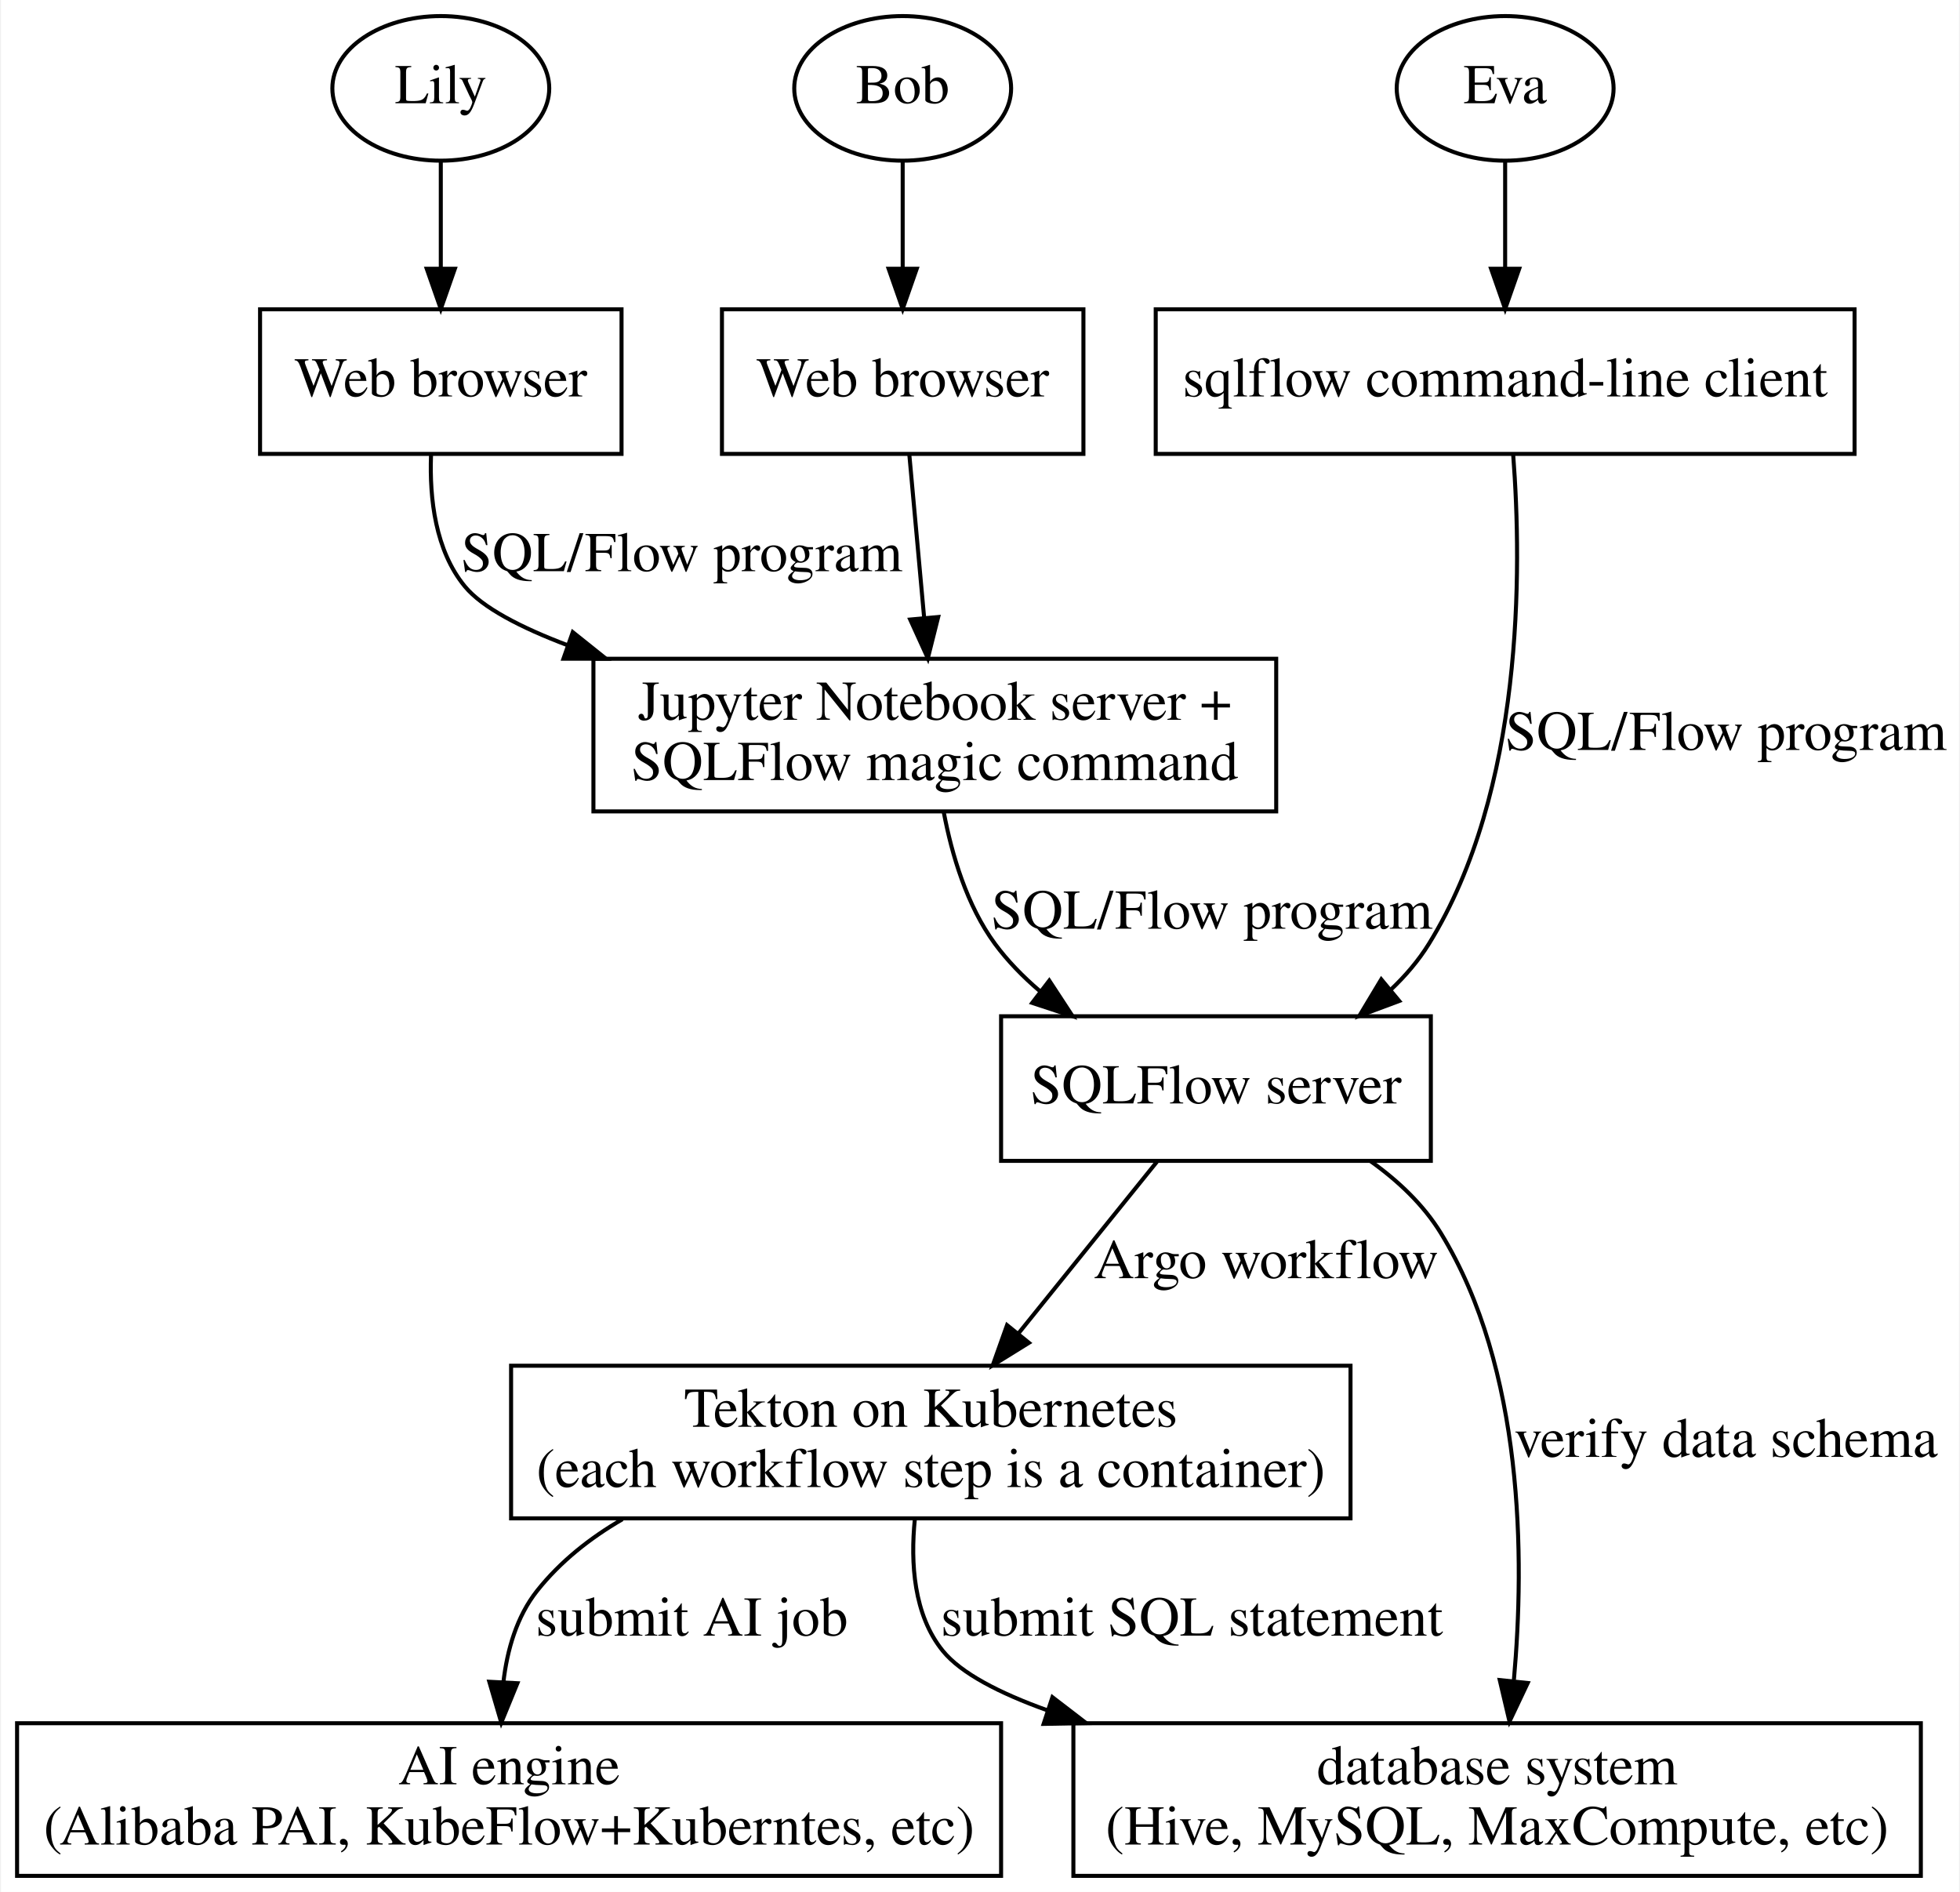
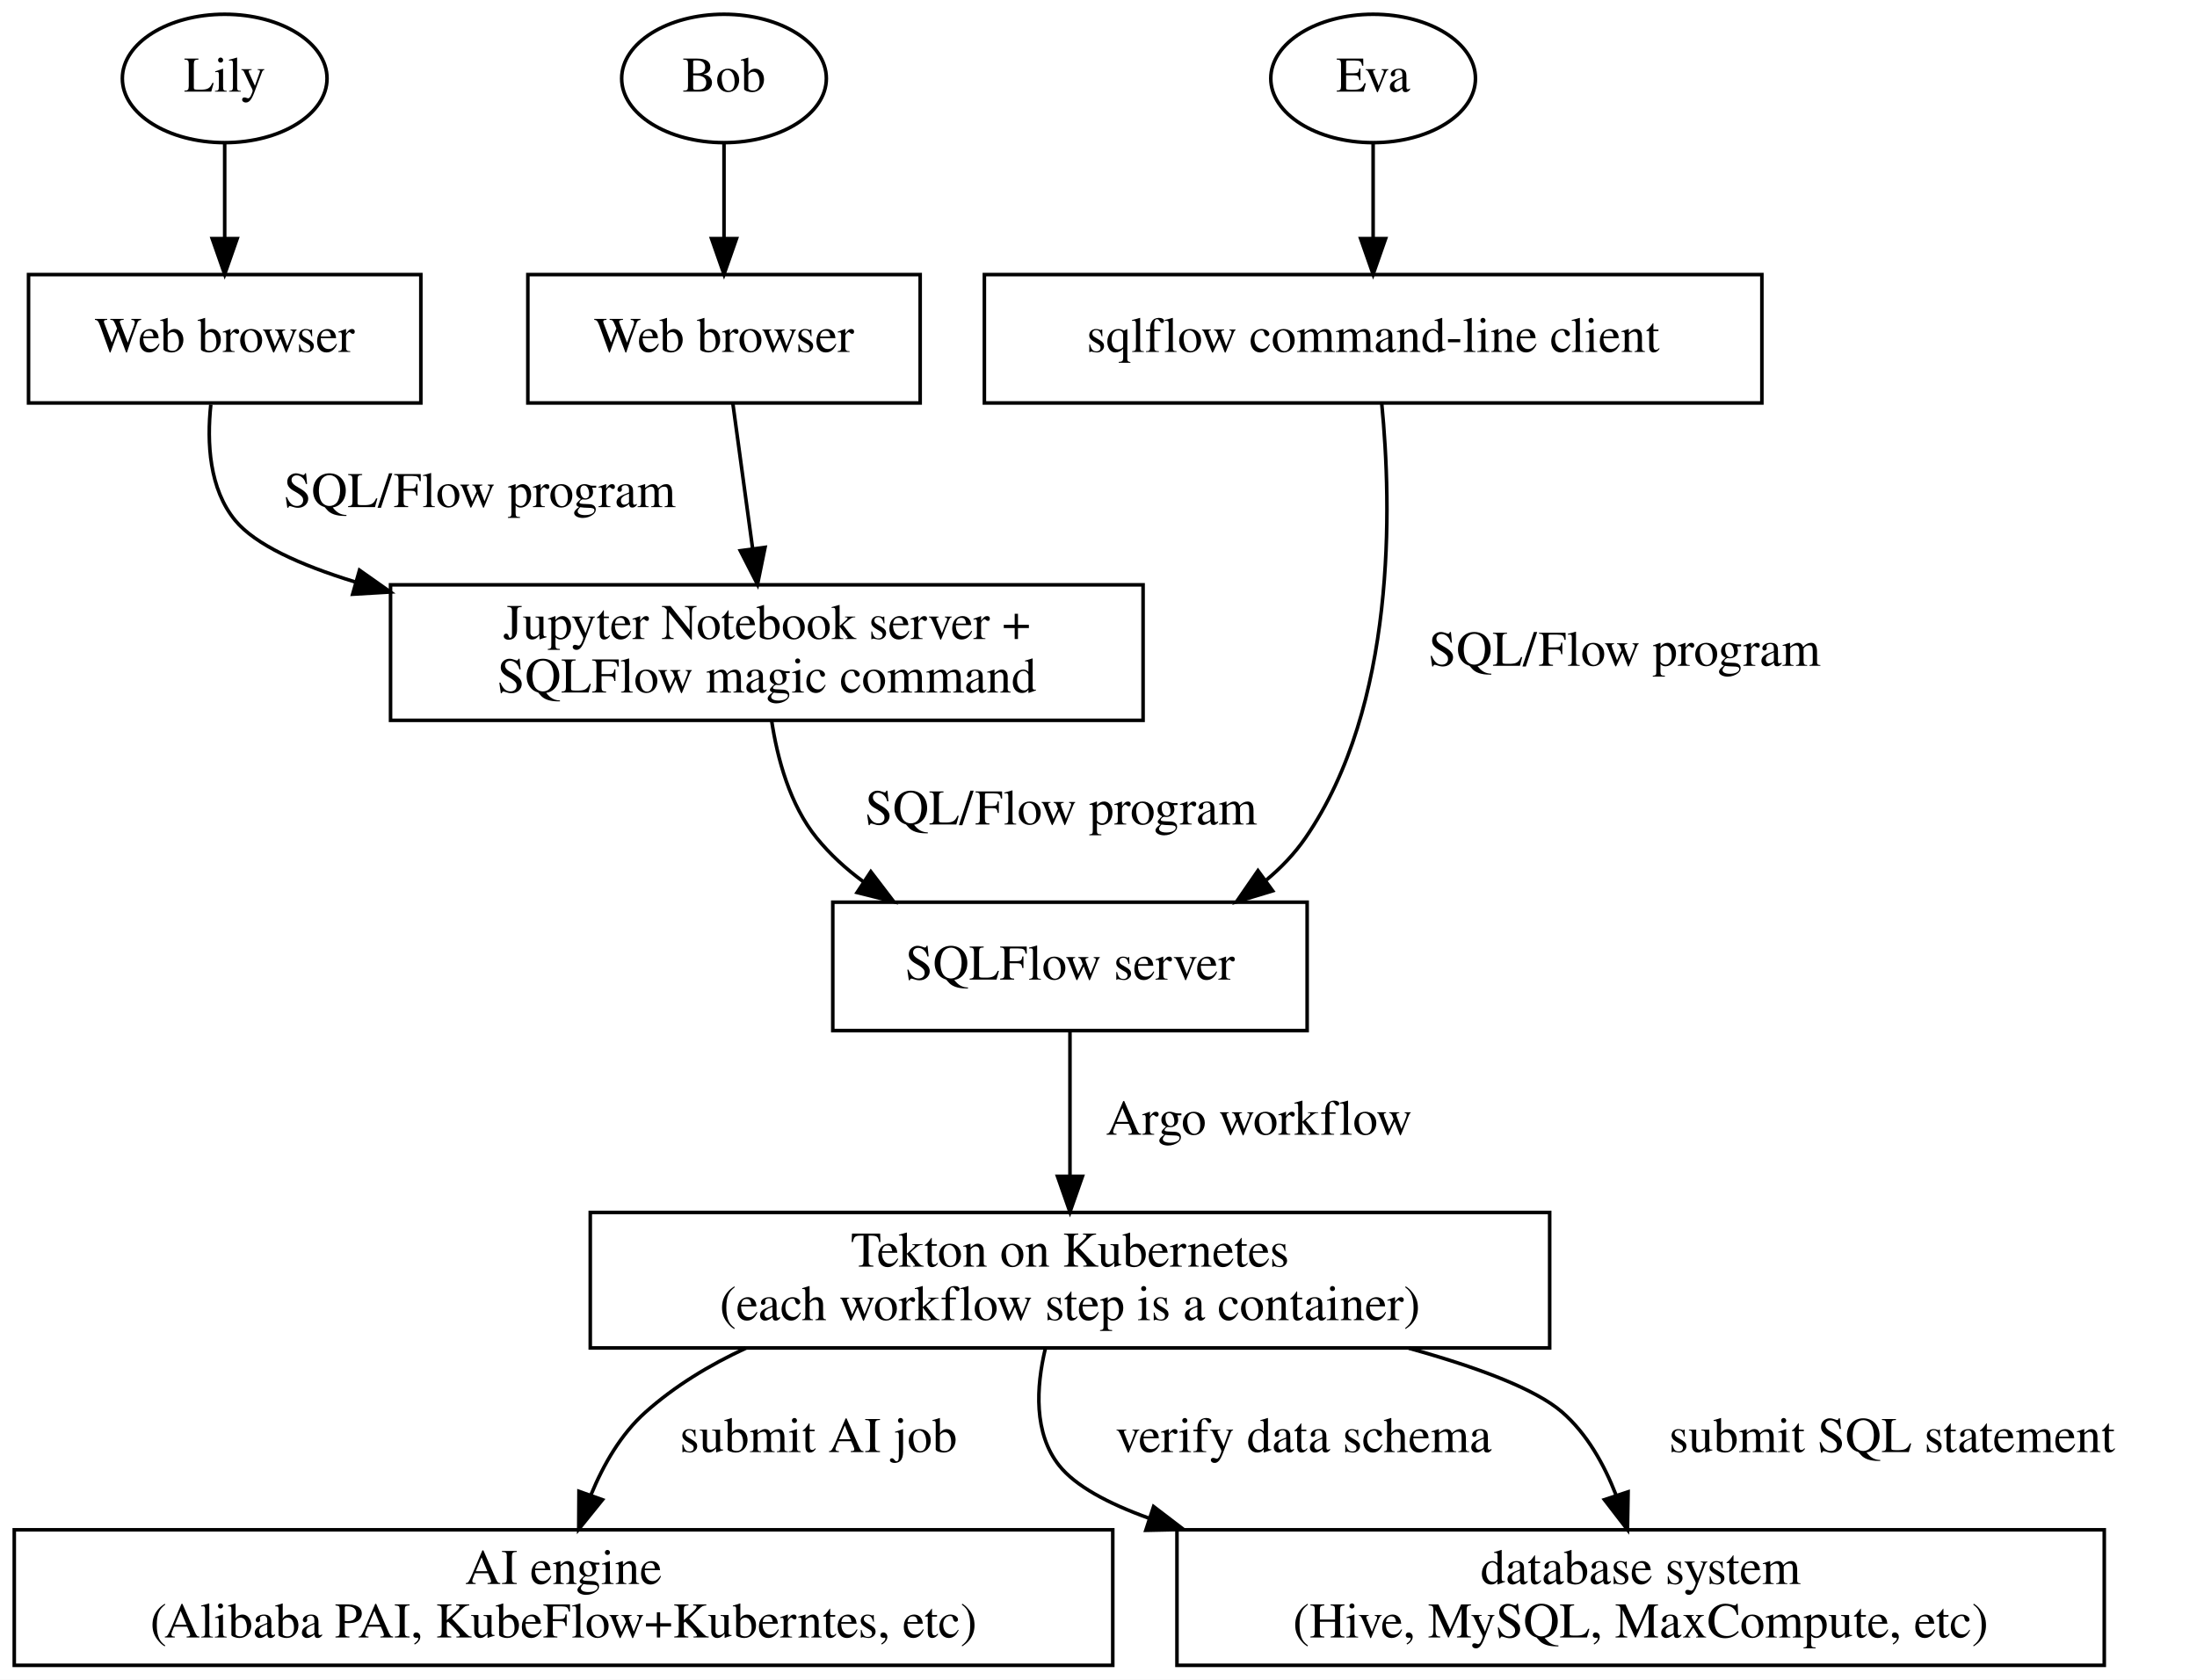
- <svg xmlns="http://www.w3.org/2000/svg" width="488pt" height="471pt" viewBox="0.00 0.00 487.50 471.00">
+ <svg xmlns="http://www.w3.org/2000/svg" width="616pt" height="471pt" viewBox="0.00 0.00 616.00 471.00">
  <g id="graph0" class="graph" transform="scale(1 1) rotate(0) translate(4 467)">
-     <polygon fill="#ffffff" stroke="transparent" points="-4,4 -4,-467 483.5,-467 483.5,4 -4,4" />
+     <polygon fill="#ffffff" stroke="transparent" points="-4,4 -4,-467 612,-467 612,4 -4,4" />
    <g id="node1" class="node">
-       <ellipse fill="none" stroke="#000000" cx="105.5" cy="-445" rx="27" ry="18" />
-       <text text-anchor="middle" x="105.5" y="-441.3" font-family="Times,serif" font-size="14.00" fill="#000000">Lily</text>
+       <ellipse fill="none" stroke="#000000" cx="59" cy="-445" rx="28.695" ry="18" />
+       <text text-anchor="middle" x="59" y="-441.3" font-family="Times,serif" font-size="14.00" fill="#000000">Lily</text>
    </g>
    <g id="node4" class="node">
-       <polygon fill="none" stroke="#000000" points="150.5,-390 60.5,-390 60.5,-354 150.5,-354 150.5,-390" />
-       <text text-anchor="middle" x="105.5" y="-368.3" font-family="Times,serif" font-size="14.00" fill="#000000">Web browser</text>
+       <polygon fill="none" stroke="#000000" points="114,-390 4,-390 4,-354 114,-354 114,-390" />
+       <text text-anchor="middle" x="59" y="-368.3" font-family="Times,serif" font-size="14.00" fill="#000000">Web browser</text>
    </g>
    <g id="edge1" class="edge">
-       <path fill="none" stroke="#000000" d="M105.5,-426.955C105.5,-418.883 105.5,-409.176 105.5,-400.182" />
-       <polygon fill="#000000" stroke="#000000" points="109,-400.09 105.5,-390.09 102,-400.09 109,-400.09" />
+       <path fill="none" stroke="#000000" d="M59,-426.955C59,-418.883 59,-409.176 59,-400.182" />
+       <polygon fill="#000000" stroke="#000000" points="62.5,-400.09 59,-390.09 55.5,-400.09 62.5,-400.09" />
    </g>
    <g id="node2" class="node">
-       <ellipse fill="none" stroke="#000000" cx="220.5" cy="-445" rx="27" ry="18" />
-       <text text-anchor="middle" x="220.5" y="-441.3" font-family="Times,serif" font-size="14.00" fill="#000000">Bob</text>
+       <ellipse fill="none" stroke="#000000" cx="199" cy="-445" rx="28.695" ry="18" />
+       <text text-anchor="middle" x="199" y="-441.3" font-family="Times,serif" font-size="14.00" fill="#000000">Bob</text>
    </g>
    <g id="node5" class="node">
-       <polygon fill="none" stroke="#000000" points="265.5,-390 175.5,-390 175.5,-354 265.5,-354 265.5,-390" />
-       <text text-anchor="middle" x="220.5" y="-368.3" font-family="Times,serif" font-size="14.00" fill="#000000">Web browser</text>
+       <polygon fill="none" stroke="#000000" points="254,-390 144,-390 144,-354 254,-354 254,-390" />
+       <text text-anchor="middle" x="199" y="-368.3" font-family="Times,serif" font-size="14.00" fill="#000000">Web browser</text>
    </g>
    <g id="edge2" class="edge">
-       <path fill="none" stroke="#000000" d="M220.5,-426.955C220.5,-418.883 220.5,-409.176 220.5,-400.182" />
-       <polygon fill="#000000" stroke="#000000" points="224,-400.09 220.5,-390.09 217,-400.09 224,-400.09" />
+       <path fill="none" stroke="#000000" d="M199,-426.955C199,-418.883 199,-409.176 199,-400.182" />
+       <polygon fill="#000000" stroke="#000000" points="202.5,-400.09 199,-390.09 195.5,-400.09 202.5,-400.09" />
    </g>
    <g id="node3" class="node">
-       <ellipse fill="none" stroke="#000000" cx="370.5" cy="-445" rx="27" ry="18" />
-       <text text-anchor="middle" x="370.5" y="-441.3" font-family="Times,serif" font-size="14.00" fill="#000000">Eva</text>
+       <ellipse fill="none" stroke="#000000" cx="381" cy="-445" rx="28.695" ry="18" />
+       <text text-anchor="middle" x="381" y="-441.3" font-family="Times,serif" font-size="14.00" fill="#000000">Eva</text>
    </g>
    <g id="node6" class="node">
-       <polygon fill="none" stroke="#000000" points="457.5,-390 283.5,-390 283.5,-354 457.5,-354 457.5,-390" />
-       <text text-anchor="middle" x="370.5" y="-368.3" font-family="Times,serif" font-size="14.00" fill="#000000">sqlflow command-line client</text>
+       <polygon fill="none" stroke="#000000" points="490,-390 272,-390 272,-354 490,-354 490,-390" />
+       <text text-anchor="middle" x="381" y="-368.3" font-family="Times,serif" font-size="14.00" fill="#000000">sqlflow command-line client</text>
    </g>
    <g id="edge10" class="edge">
-       <path fill="none" stroke="#000000" d="M370.5,-426.955C370.5,-418.883 370.5,-409.176 370.5,-400.182" />
-       <polygon fill="#000000" stroke="#000000" points="374,-400.09 370.5,-390.09 367,-400.09 374,-400.09" />
+       <path fill="none" stroke="#000000" d="M381,-426.955C381,-418.883 381,-409.176 381,-400.182" />
+       <polygon fill="#000000" stroke="#000000" points="384.5,-400.09 381,-390.09 377.5,-400.09 384.5,-400.09" />
    </g>
    <g id="node7" class="node">
-       <polygon fill="none" stroke="#000000" points="313.5,-303 143.5,-303 143.5,-265 313.5,-265 313.5,-303" />
-       <text text-anchor="middle" x="228.5" y="-287.8" font-family="Times,serif" font-size="14.00" fill="#000000">Jupyter Notebook server +</text>
-       <text text-anchor="middle" x="228.5" y="-272.8" font-family="Times,serif" font-size="14.00" fill="#000000"> SQLFlow magic command</text>
+       <polygon fill="none" stroke="#000000" points="316.5,-303 105.5,-303 105.5,-265 316.5,-265 316.5,-303" />
+       <text text-anchor="middle" x="211" y="-287.8" font-family="Times,serif" font-size="14.00" fill="#000000">Jupyter Notebook server +</text>
+       <text text-anchor="middle" x="211" y="-272.8" font-family="Times,serif" font-size="14.00" fill="#000000"> SQLFlow magic command</text>
    </g>
    <g id="edge3" class="edge">
-       <path fill="none" stroke="#000000" d="M103.063,-353.589C102.684,-342.945 104.115,-329.933 111.5,-321 115.854,-315.733 125.372,-310.783 137.193,-306.321" />
-       <polygon fill="#000000" stroke="#000000" points="138.358,-309.622 146.635,-303.007 136.04,-303.017 138.358,-309.622" />
-       <text text-anchor="middle" x="165.5" y="-324.8" font-family="Times,serif" font-size="14.00" fill="#000000">SQL/Flow program</text>
+       <path fill="none" stroke="#000000" d="M55.111,-353.544C53.975,-342.883 54.633,-329.87 62,-321 67.57,-314.293 80.025,-308.597 95.481,-303.835" />
+       <polygon fill="#000000" stroke="#000000" points="96.801,-307.098 105.457,-300.989 94.881,-300.366 96.801,-307.098" />
+       <text text-anchor="middle" x="130.5" y="-324.8" font-family="Times,serif" font-size="14.00" fill="#000000">SQL/Flow program</text>
    </g>
    <g id="edge4" class="edge">
-       <path fill="none" stroke="#000000" d="M222.158,-353.766C223.219,-342.087 224.621,-326.669 225.837,-313.298" />
-       <polygon fill="#000000" stroke="#000000" points="229.342,-313.399 226.762,-303.123 222.37,-312.765 229.342,-313.399" />
+       <path fill="none" stroke="#000000" d="M201.486,-353.766C203.079,-342.087 205.181,-326.669 207.005,-313.298" />
+       <polygon fill="#000000" stroke="#000000" points="210.509,-313.505 208.392,-303.123 203.573,-312.559 210.509,-313.505" />
    </g>
    <g id="node8" class="node">
-       <polygon fill="none" stroke="#000000" points="352,-214 245,-214 245,-178 352,-178 352,-214" />
-       <text text-anchor="middle" x="298.5" y="-192.3" font-family="Times,serif" font-size="14.00" fill="#000000">SQLFlow server</text>
+       <polygon fill="none" stroke="#000000" points="362.5,-214 229.5,-214 229.5,-178 362.5,-178 362.5,-214" />
+       <text text-anchor="middle" x="296" y="-192.3" font-family="Times,serif" font-size="14.00" fill="#000000">SQLFlow server</text>
    </g>
    <g id="edge11" class="edge">
-       <path fill="none" stroke="#000000" d="M372.512,-353.65C374.688,-325.304 375.134,-270.161 351.5,-232 348.927,-227.845 345.675,-224.056 342.055,-220.629" />
-       <polygon fill="#000000" stroke="#000000" points="344.131,-217.804 334.203,-214.104 339.657,-223.187 344.131,-217.804" />
-       <text text-anchor="middle" x="425.5" y="-280.3" font-family="Times,serif" font-size="14.00" fill="#000000">SQL/Flow program</text>
+       <path fill="none" stroke="#000000" d="M383.412,-353.827C386.216,-325.231 387.601,-269.168 362,-232 358.977,-227.611 355.24,-223.707 351.093,-220.244" />
+       <polygon fill="#000000" stroke="#000000" points="352.834,-217.182 342.693,-214.117 348.709,-222.838 352.834,-217.182" />
+       <text text-anchor="middle" x="451.5" y="-280.3" font-family="Times,serif" font-size="14.00" fill="#000000">SQL/Flow program</text>
    </g>
    <g id="edge5" class="edge">
-       <path fill="none" stroke="#000000" d="M230.735,-264.759C232.724,-254.269 236.468,-241.524 243.5,-232 246.639,-227.748 250.443,-223.857 254.568,-220.334" />
-       <polygon fill="#000000" stroke="#000000" points="257,-222.88 262.805,-214.017 252.74,-217.325 257,-222.88" />
-       <text text-anchor="middle" x="297.5" y="-235.8" font-family="Times,serif" font-size="14.00" fill="#000000">SQL/Flow program</text>
+       <path fill="none" stroke="#000000" d="M212.341,-264.966C213.954,-254.288 217.454,-241.288 225,-232 228.74,-227.396 233.222,-223.324 238.092,-219.734" />
+       <polygon fill="#000000" stroke="#000000" points="240.162,-222.562 246.591,-214.141 236.314,-216.715 240.162,-222.562" />
+       <text text-anchor="middle" x="293.5" y="-235.8" font-family="Times,serif" font-size="14.00" fill="#000000">SQL/Flow program</text>
    </g>
    <g id="node9" class="node">
-       <polygon fill="none" stroke="#000000" points="332,-127 123,-127 123,-89 332,-89 332,-127" />
-       <text text-anchor="middle" x="227.5" y="-111.8" font-family="Times,serif" font-size="14.00" fill="#000000">Tekton on Kubernetes</text>
-       <text text-anchor="middle" x="227.5" y="-96.8" font-family="Times,serif" font-size="14.00" fill="#000000">(each workflow step is a container)</text>
+       <polygon fill="none" stroke="#000000" points="430.5,-127 161.5,-127 161.5,-89 430.5,-89 430.5,-127" />
+       <text text-anchor="middle" x="296" y="-111.8" font-family="Times,serif" font-size="14.00" fill="#000000">Tekton on Kubernetes</text>
+       <text text-anchor="middle" x="296" y="-96.8" font-family="Times,serif" font-size="14.00" fill="#000000">(each workflow step is a container)</text>
    </g>
    <g id="edge6" class="edge">
-       <path fill="none" stroke="#000000" d="M283.789,-177.766C273.806,-165.394 260.438,-148.824 249.234,-134.938" />
-       <polygon fill="#000000" stroke="#000000" points="251.932,-132.708 242.929,-127.124 246.484,-137.104 251.932,-132.708" />
-       <text text-anchor="middle" x="311" y="-148.8" font-family="Times,serif" font-size="14.00" fill="#000000">Argo workflow</text>
+       <path fill="none" stroke="#000000" d="M296,-177.766C296,-166.088 296,-150.669 296,-137.298" />
+       <polygon fill="#000000" stroke="#000000" points="299.5,-137.124 296,-127.124 292.5,-137.124 299.5,-137.124" />
+       <text text-anchor="middle" x="349" y="-148.8" font-family="Times,serif" font-size="14.00" fill="#000000">Argo workflow</text>
+     </g>
+     <g id="node10" class="node">
+       <polygon fill="none" stroke="#000000" points="308,-38 0,-38 0,0 308,0 308,-38" />
+       <text text-anchor="middle" x="154" y="-22.8" font-family="Times,serif" font-size="14.00" fill="#000000">AI engine</text>
+       <text text-anchor="middle" x="154" y="-7.8" font-family="Times,serif" font-size="14.00" fill="#000000">(Alibaba PAI, KubeFlow+Kuberntes, etc)</text>
+     </g>
+     <g id="edge8" class="edge">
+       <path fill="none" stroke="#000000" d="M205.134,-88.942C194.916,-84.225 185.238,-78.341 177,-71 170.114,-64.864 165.19,-56.279 161.714,-47.851" />
+       <polygon fill="#000000" stroke="#000000" points="164.923,-46.429 158.268,-38.186 158.33,-48.781 164.923,-46.429" />
+       <text text-anchor="middle" x="225.5" y="-59.8" font-family="Times,serif" font-size="14.00" fill="#000000">submit AI job</text>
    </g>
    <g id="node11" class="node">
-       <polygon fill="none" stroke="#000000" points="474,-38 263,-38 263,0 474,0 474,-38" />
-       <text text-anchor="middle" x="368.5" y="-22.8" font-family="Times,serif" font-size="14.00" fill="#000000">database system</text>
-       <text text-anchor="middle" x="368.5" y="-7.8" font-family="Times,serif" font-size="14.00" fill="#000000">(Hive, MySQL, MaxCompute, etc)</text>
+       <polygon fill="none" stroke="#000000" points="586,-38 326,-38 326,0 586,0 586,-38" />
+       <text text-anchor="middle" x="456" y="-22.8" font-family="Times,serif" font-size="14.00" fill="#000000">database system</text>
+       <text text-anchor="middle" x="456" y="-7.8" font-family="Times,serif" font-size="14.00" fill="#000000">(Hive, MySQL, MaxCompute, etc)</text>
+     </g>
+     <g id="edge7" class="edge">
+       <path fill="none" stroke="#000000" d="M391.028,-88.917C410.029,-83.646 426.469,-77.555 434,-71 440.962,-64.94 445.778,-56.304 449.086,-47.806" />
+       <polygon fill="#000000" stroke="#000000" points="452.494,-48.649 452.315,-38.056 445.849,-46.449 452.494,-48.649" />
+       <text text-anchor="middle" x="526.5" y="-59.8" font-family="Times,serif" font-size="14.00" fill="#000000">submit SQL statement</text>
    </g>
    <g id="edge9" class="edge">
-       <path fill="none" stroke="#000000" d="M336.97,-177.941C343.826,-173.051 350.156,-167.098 354.5,-160 375.201,-126.177 375.382,-79.041 372.678,-48.77" />
-       <polygon fill="#000000" stroke="#000000" points="376.118,-48.012 371.584,-38.437 369.156,-48.749 376.118,-48.012" />
-       <text text-anchor="middle" x="425.5" y="-104.3" font-family="Times,serif" font-size="14.00" fill="#000000">verify data schema</text>
-     </g>
-     <g id="node10" class="node">
-       <polygon fill="none" stroke="#000000" points="245,-38 0,-38 0,0 245,0 245,-38" />
-       <text text-anchor="middle" x="122.5" y="-22.8" font-family="Times,serif" font-size="14.00" fill="#000000">AI engine</text>
-       <text text-anchor="middle" x="122.5" y="-7.8" font-family="Times,serif" font-size="14.00" fill="#000000">(Alibaba PAI, KubeFlow+Kuberntes, etc)</text>
-     </g>
-     <g id="edge8" class="edge">
-       <path fill="none" stroke="#000000" d="M150.724,-88.786C142.635,-84.095 135.273,-78.26 129.5,-71 124.397,-64.583 122.017,-56.251 121.076,-48.144" />
-       <polygon fill="#000000" stroke="#000000" points="124.572,-47.96 120.557,-38.155 117.581,-48.324 124.572,-47.96" />
-       <text text-anchor="middle" x="168" y="-59.8" font-family="Times,serif" font-size="14.00" fill="#000000">submit AI job</text>
-     </g>
-     <g id="edge7" class="edge">
-       <path fill="none" stroke="#000000" d="M223.52,-88.733C222.443,-77.977 223.193,-64.977 230.5,-56 235.023,-50.443 244.534,-45.51 256.549,-41.202" />
-       <polygon fill="#000000" stroke="#000000" points="257.781,-44.481 266.185,-38.03 255.592,-37.832 257.781,-44.481" />
-       <text text-anchor="middle" x="292.5" y="-59.8" font-family="Times,serif" font-size="14.00" fill="#000000">submit SQL statement</text>
+       <path fill="none" stroke="#000000" d="M289.083,-88.784C286.528,-78.045 285.778,-65.045 293,-56 297.536,-50.319 306.541,-45.444 318.091,-41.278" />
+       <polygon fill="#000000" stroke="#000000" points="319.444,-44.518 327.863,-38.087 317.271,-37.864 319.444,-44.518" />
+       <text text-anchor="middle" x="361.5" y="-59.8" font-family="Times,serif" font-size="14.00" fill="#000000">verify data schema</text>
    </g>
  </g>
</svg>
